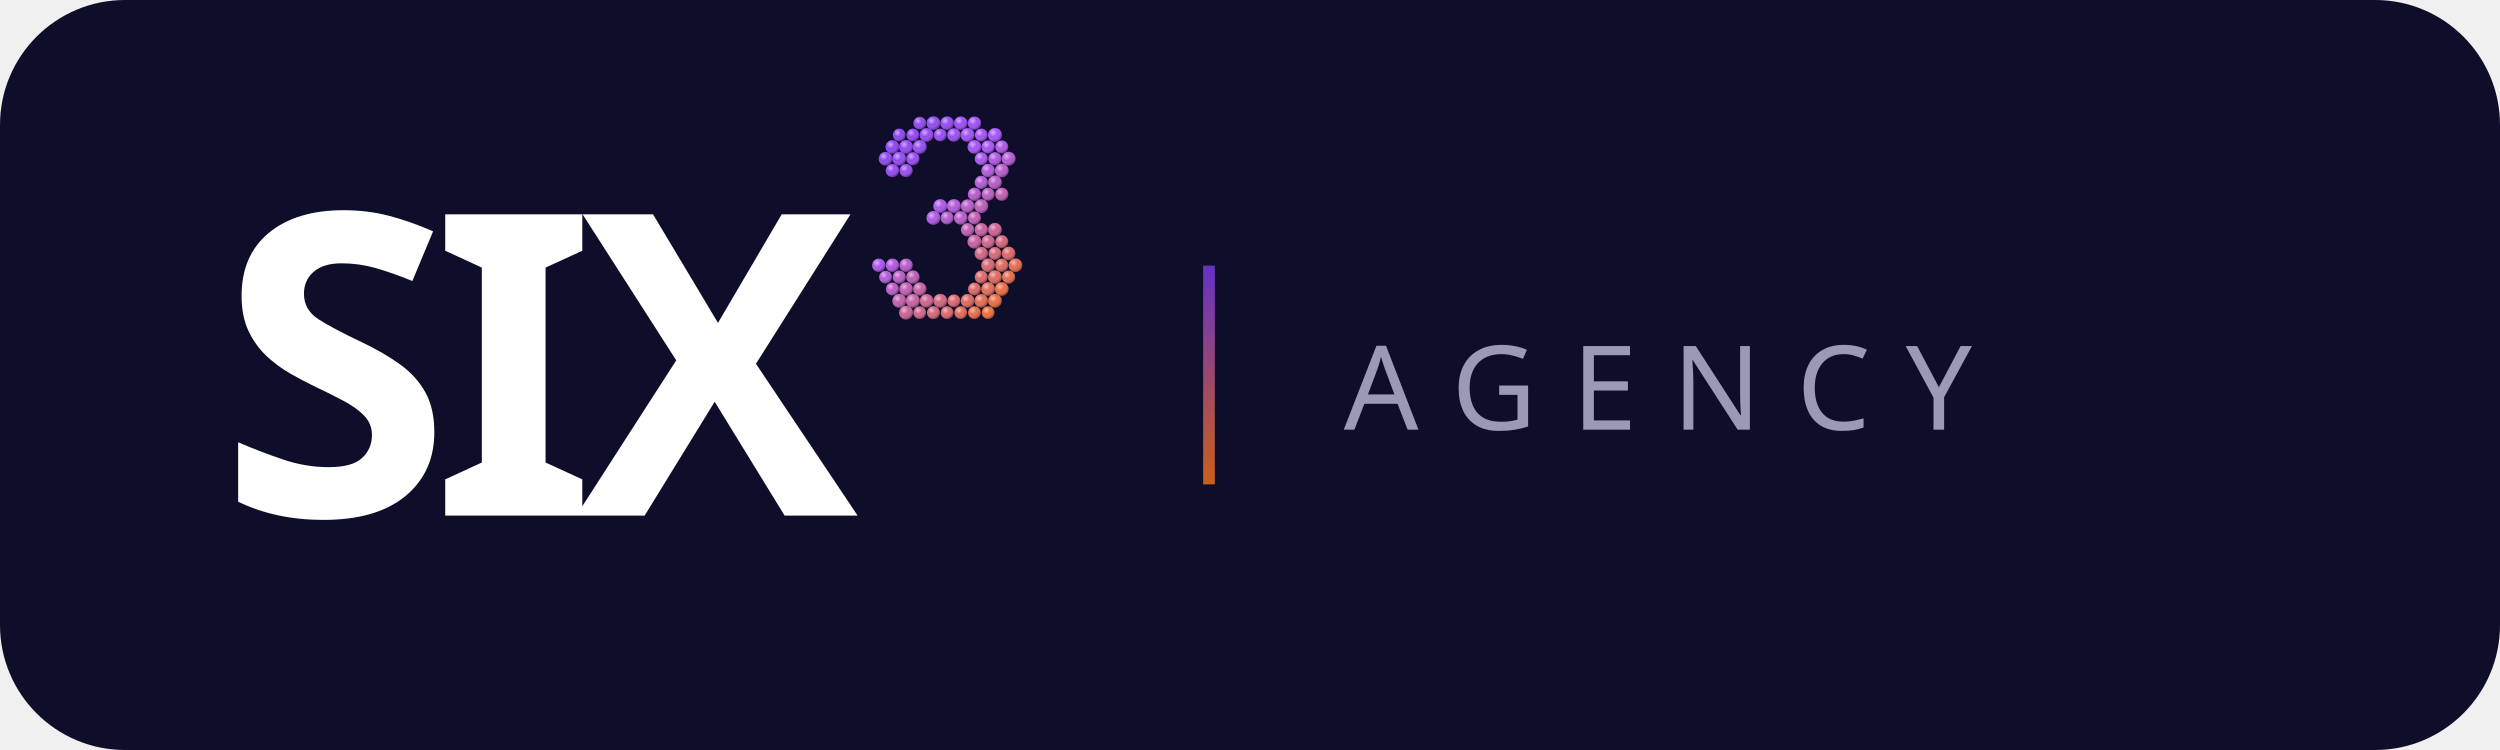
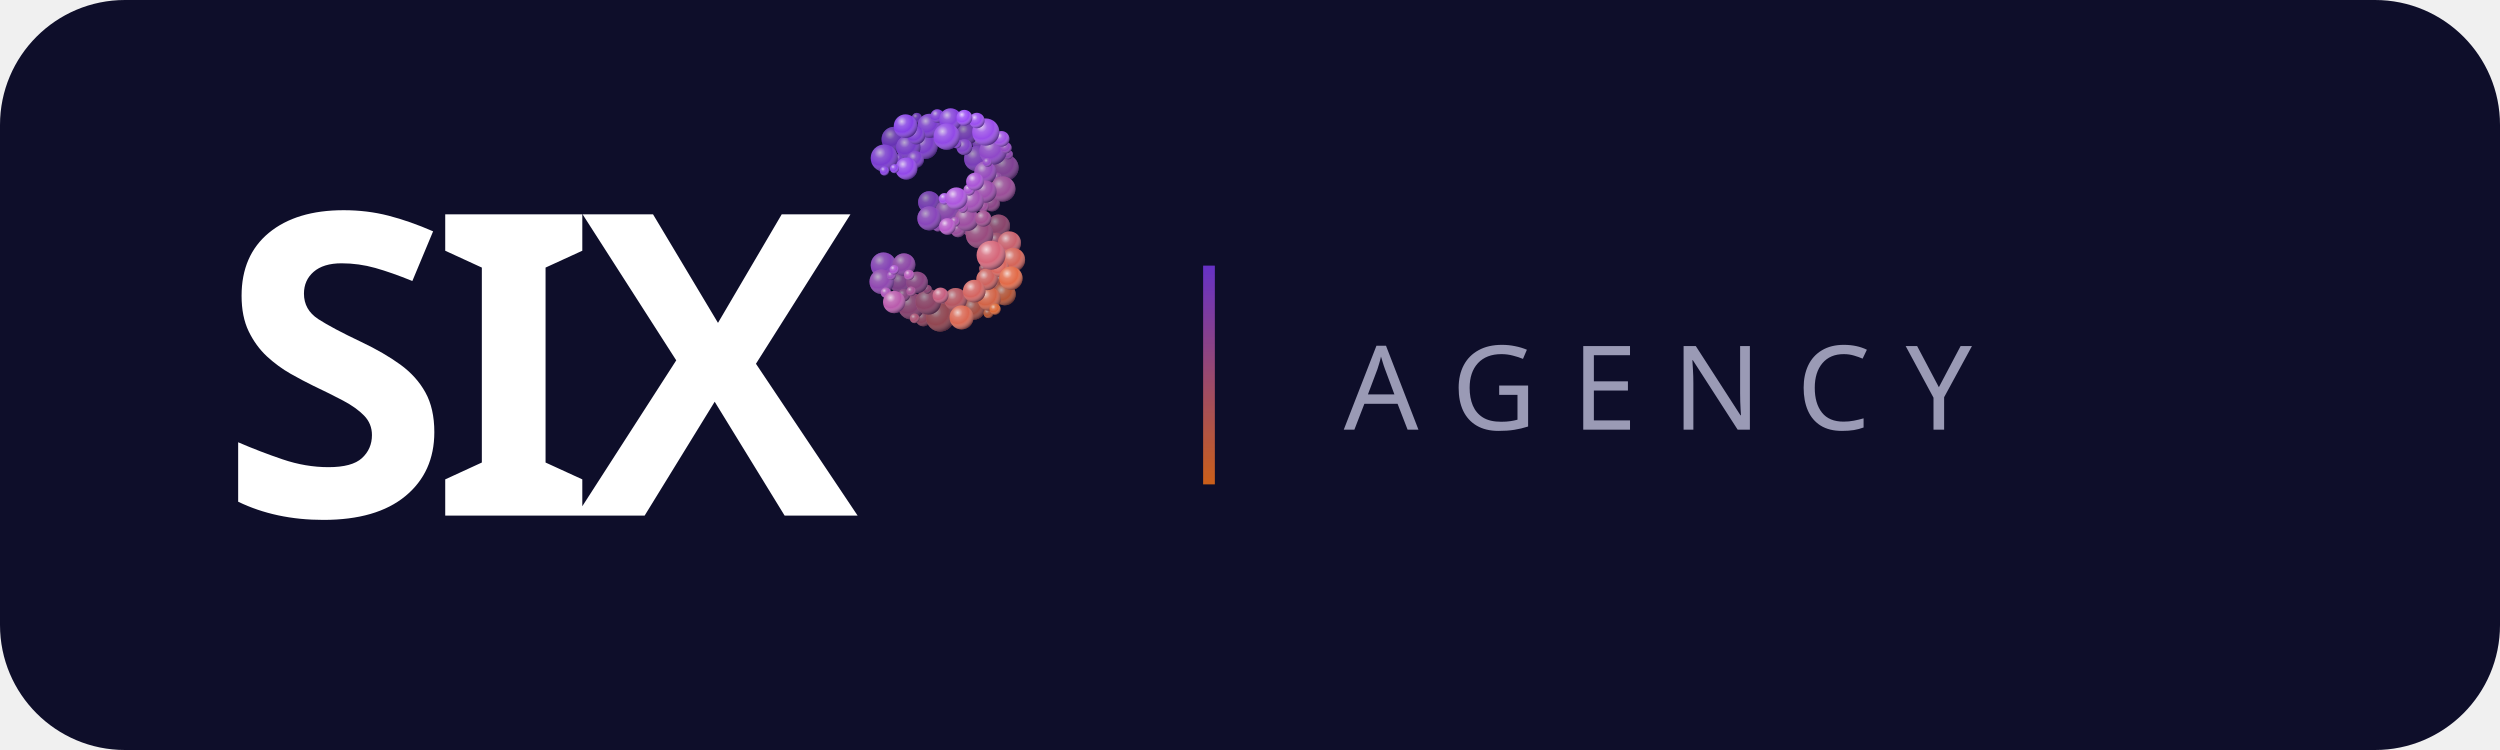
<svg xmlns="http://www.w3.org/2000/svg" viewBox="0 0 320 96">
  <defs>
    <linearGradient id="d" x1="0" y1="0" x2="0" y2="1">
      <stop offset="0" stop-color="#7c3aed" />
      <stop offset="1" stop-color="#f97316" />
    </linearGradient>
  </defs>
  <rect width="320" height="96" rx="16" fill="#0e0e2a" />
  <text x="28" y="66" font-family="DM Sans, system-ui, sans-serif" font-size="54" font-weight="800" letter-spacing="-2.5" fill="#ffffff">SIX</text>
  <g transform="translate(106 13) scale(1.25)">
    <defs>
-       <radialGradient id="hl" cx="0.36" cy="0.32" r="0.7">
-         <stop offset="0" stop-color="#fff" stop-opacity="0.55" />
-         <stop offset="0.45" stop-color="#fff" stop-opacity="0" />
-         <stop offset="1" stop-color="#000" stop-opacity="0.35" />
+       <radialGradient id="h3" cx="0.34" cy="0.3" r="0.75">
+         <stop offset="0" stop-color="#fff" stop-opacity="0.75" />
+         <stop offset="0.28" stop-color="#fff" stop-opacity="0.18" />
+         <stop offset="0.6" stop-color="#fff" stop-opacity="0" />
+         <stop offset="1" stop-color="#0b0820" stop-opacity="0.55" />
      </radialGradient>
    </defs>
-     <circle cx="9.38" cy="2.21" r="0.65" fill="#8f46f1" />
-     <circle cx="9.38" cy="2.21" r="0.65" fill="url(#hl)" />
-     <circle cx="10.78" cy="2.21" r="0.7" fill="#9348f2" />
-     <circle cx="10.78" cy="2.21" r="0.7" fill="url(#hl)" />
-     <circle cx="12.18" cy="2.21" r="0.69" fill="#964af3" />
-     <circle cx="12.18" cy="2.21" r="0.69" fill="url(#hl)" />
-     <circle cx="13.58" cy="2.21" r="0.69" fill="#9a4cf4" />
-     <circle cx="13.58" cy="2.21" r="0.69" fill="url(#hl)" />
-     <circle cx="14.98" cy="2.21" r="0.68" fill="#9e4ff5" />
-     <circle cx="14.98" cy="2.21" r="0.68" fill="url(#hl)" />
-     <circle cx="7.28" cy="3.42" r="0.65" fill="#8d44f1" />
-     <circle cx="7.28" cy="3.42" r="0.65" fill="url(#hl)" />
-     <circle cx="8.68" cy="3.42" r="0.65" fill="#9046f2" />
-     <circle cx="8.68" cy="3.42" r="0.65" fill="url(#hl)" />
-     <circle cx="10.08" cy="3.42" r="0.71" fill="#9449f2" />
-     <circle cx="10.08" cy="3.42" r="0.71" fill="url(#hl)" />
-     <circle cx="11.48" cy="3.42" r="0.65" fill="#984bf3" />
-     <circle cx="11.48" cy="3.42" r="0.65" fill="url(#hl)" />
-     <circle cx="12.88" cy="3.42" r="0.69" fill="#9b4df4" />
-     <circle cx="12.88" cy="3.42" r="0.69" fill="url(#hl)" />
-     <circle cx="14.28" cy="3.42" r="0.71" fill="#9f50f5" />
-     <circle cx="14.28" cy="3.42" r="0.71" fill="url(#hl)" />
-     <circle cx="15.68" cy="3.42" r="0.65" fill="#a352f6" />
-     <circle cx="15.68" cy="3.42" r="0.65" fill="url(#hl)" />
-     <circle cx="17.08" cy="3.42" r="0.71" fill="#a754f7" />
-     <circle cx="17.08" cy="3.42" r="0.71" fill="url(#hl)" />
-     <circle cx="6.58" cy="4.64" r="0.7" fill="#8e45f1" />
-     <circle cx="6.58" cy="4.64" r="0.7" fill="url(#hl)" />
-     <circle cx="7.98" cy="4.64" r="0.71" fill="#9247f2" />
-     <circle cx="7.98" cy="4.64" r="0.71" fill="url(#hl)" />
-     <circle cx="9.38" cy="4.64" r="0.71" fill="#954af3" />
-     <circle cx="9.38" cy="4.64" r="0.71" fill="url(#hl)" />
-     <circle cx="14.98" cy="4.64" r="0.7" fill="#a453f6" />
-     <circle cx="14.98" cy="4.64" r="0.7" fill="url(#hl)" />
-     <circle cx="16.38" cy="4.64" r="0.67" fill="#a855f7" />
-     <circle cx="16.38" cy="4.64" r="0.67" fill="url(#hl)" />
-     <circle cx="17.78" cy="4.64" r="0.66" fill="#ad57e8" />
-     <circle cx="17.78" cy="4.64" r="0.66" fill="url(#hl)" />
-     <circle cx="5.88" cy="5.85" r="0.7" fill="#8f46f1" />
-     <circle cx="5.88" cy="5.85" r="0.7" fill="url(#hl)" />
-     <circle cx="7.28" cy="5.85" r="0.71" fill="#9348f2" />
-     <circle cx="7.28" cy="5.85" r="0.71" fill="url(#hl)" />
-     <circle cx="8.68" cy="5.85" r="0.67" fill="#974af3" />
-     <circle cx="8.68" cy="5.85" r="0.67" fill="url(#hl)" />
-     <circle cx="15.68" cy="5.85" r="0.66" fill="#aa56f2" />
-     <circle cx="15.68" cy="5.85" r="0.66" fill="url(#hl)" />
-     <circle cx="17.08" cy="5.85" r="0.67" fill="#b058e2" />
-     <circle cx="17.08" cy="5.85" r="0.67" fill="url(#hl)" />
-     <circle cx="18.48" cy="5.85" r="0.71" fill="#b55ad3" />
-     <circle cx="18.48" cy="5.85" r="0.71" fill="url(#hl)" />
-     <circle cx="6.58" cy="7.06" r="0.68" fill="#9449f3" />
-     <circle cx="6.58" cy="7.06" r="0.68" fill="url(#hl)" />
-     <circle cx="7.98" cy="7.06" r="0.67" fill="#984bf3" />
-     <circle cx="7.98" cy="7.06" r="0.67" fill="url(#hl)" />
-     <circle cx="16.38" cy="7.06" r="0.69" fill="#b259dc" />
-     <circle cx="16.38" cy="7.06" r="0.69" fill="url(#hl)" />
-     <circle cx="17.78" cy="7.06" r="0.7" fill="#b75bcd" />
-     <circle cx="17.78" cy="7.06" r="0.7" fill="url(#hl)" />
-     <circle cx="15.68" cy="8.27" r="0.67" fill="#b459d7" />
-     <circle cx="15.68" cy="8.27" r="0.67" fill="url(#hl)" />
-     <circle cx="17.08" cy="8.27" r="0.7" fill="#b95bc7" />
-     <circle cx="17.08" cy="8.27" r="0.7" fill="url(#hl)" />
-     <circle cx="14.98" cy="9.49" r="0.67" fill="#b65ad1" />
-     <circle cx="14.98" cy="9.49" r="0.67" fill="url(#hl)" />
-     <circle cx="16.38" cy="9.49" r="0.66" fill="#bb5cc2" />
-     <circle cx="16.38" cy="9.49" r="0.66" fill="url(#hl)" />
-     <circle cx="17.78" cy="9.49" r="0.67" fill="#c15eb2" />
-     <circle cx="17.78" cy="9.49" r="0.67" fill="url(#hl)" />
-     <circle cx="11.48" cy="10.7" r="0.71" fill="#ad57ea" />
-     <circle cx="11.48" cy="10.7" r="0.71" fill="url(#hl)" />
-     <circle cx="12.88" cy="10.7" r="0.71" fill="#b259db" />
-     <circle cx="12.88" cy="10.7" r="0.71" fill="url(#hl)" />
-     <circle cx="14.28" cy="10.7" r="0.69" fill="#b85bcb" />
-     <circle cx="14.28" cy="10.7" r="0.69" fill="url(#hl)" />
-     <circle cx="15.68" cy="10.7" r="0.71" fill="#bd5dbc" />
-     <circle cx="15.68" cy="10.7" r="0.71" fill="url(#hl)" />
-     <circle cx="10.78" cy="11.91" r="0.71" fill="#af57e5" />
-     <circle cx="10.78" cy="11.91" r="0.71" fill="url(#hl)" />
-     <circle cx="12.18" cy="11.91" r="0.66" fill="#b459d5" />
-     <circle cx="12.18" cy="11.91" r="0.66" fill="url(#hl)" />
-     <circle cx="13.58" cy="11.91" r="0.69" fill="#ba5cc6" />
-     <circle cx="13.58" cy="11.91" r="0.69" fill="url(#hl)" />
-     <circle cx="14.98" cy="11.91" r="0.66" fill="#bf5eb6" />
-     <circle cx="14.98" cy="11.91" r="0.66" fill="url(#hl)" />
-     <circle cx="14.28" cy="13.12" r="0.68" fill="#c15eb1" />
-     <circle cx="14.28" cy="13.12" r="0.68" fill="url(#hl)" />
-     <circle cx="15.68" cy="13.12" r="0.68" fill="#c760a1" />
-     <circle cx="15.68" cy="13.12" r="0.68" fill="url(#hl)" />
-     <circle cx="17.08" cy="13.12" r="0.7" fill="#cd6392" />
-     <circle cx="17.08" cy="13.12" r="0.7" fill="url(#hl)" />
-     <circle cx="14.98" cy="14.34" r="0.71" fill="#c9619b" />
-     <circle cx="14.98" cy="14.34" r="0.71" fill="url(#hl)" />
-     <circle cx="16.38" cy="14.34" r="0.68" fill="#cf638c" />
-     <circle cx="16.38" cy="14.34" r="0.68" fill="url(#hl)" />
-     <circle cx="17.78" cy="14.34" r="0.66" fill="#d4657c" />
-     <circle cx="17.78" cy="14.34" r="0.66" fill="url(#hl)" />
-     <circle cx="15.68" cy="15.55" r="0.68" fill="#d16486" />
-     <circle cx="15.68" cy="15.55" r="0.68" fill="url(#hl)" />
-     <circle cx="17.08" cy="15.55" r="0.66" fill="#d66677" />
-     <circle cx="17.08" cy="15.55" r="0.66" fill="url(#hl)" />
-     <circle cx="18.48" cy="15.55" r="0.69" fill="#dc6867" />
-     <circle cx="18.48" cy="15.55" r="0.69" fill="url(#hl)" />
-     <circle cx="5.18" cy="16.76" r="0.68" fill="#ac56ed" />
-     <circle cx="5.18" cy="16.76" r="0.68" fill="url(#hl)" />
-     <circle cx="6.58" cy="16.76" r="0.68" fill="#b158de" />
-     <circle cx="6.58" cy="16.76" r="0.68" fill="url(#hl)" />
-     <circle cx="7.98" cy="16.76" r="0.68" fill="#b75ace" />
-     <circle cx="7.98" cy="16.76" r="0.68" fill="url(#hl)" />
-     <circle cx="16.38" cy="16.76" r="0.7" fill="#d86771" />
-     <circle cx="16.38" cy="16.76" r="0.7" fill="url(#hl)" />
-     <circle cx="17.78" cy="16.76" r="0.67" fill="#de6961" />
-     <circle cx="17.78" cy="16.76" r="0.67" fill="url(#hl)" />
-     <circle cx="19.18" cy="16.76" r="0.7" fill="#e36b52" />
-     <circle cx="19.18" cy="16.76" r="0.7" fill="url(#hl)" />
-     <circle cx="5.88" cy="17.97" r="0.65" fill="#b359d8" />
-     <circle cx="5.88" cy="17.97" r="0.65" fill="url(#hl)" />
-     <circle cx="7.28" cy="17.97" r="0.67" fill="#b95bc8" />
-     <circle cx="7.28" cy="17.97" r="0.67" fill="url(#hl)" />
-     <circle cx="8.68" cy="17.97" r="0.68" fill="#be5db9" />
-     <circle cx="8.68" cy="17.97" r="0.68" fill="url(#hl)" />
-     <circle cx="15.68" cy="17.97" r="0.66" fill="#da686b" />
-     <circle cx="15.68" cy="17.97" r="0.66" fill="url(#hl)" />
-     <circle cx="17.08" cy="17.97" r="0.7" fill="#e06a5c" />
-     <circle cx="17.08" cy="17.97" r="0.7" fill="url(#hl)" />
-     <circle cx="18.48" cy="17.97" r="0.67" fill="#e56c4c" />
-     <circle cx="18.48" cy="17.97" r="0.67" fill="url(#hl)" />
-     <circle cx="6.58" cy="19.19" r="0.66" fill="#bb5cc3" />
-     <circle cx="6.58" cy="19.19" r="0.66" fill="url(#hl)" />
-     <circle cx="7.98" cy="19.19" r="0.69" fill="#c05eb3" />
-     <circle cx="7.98" cy="19.19" r="0.69" fill="url(#hl)" />
-     <circle cx="9.38" cy="19.19" r="0.68" fill="#c660a4" />
-     <circle cx="9.38" cy="19.19" r="0.68" fill="url(#hl)" />
-     <circle cx="14.98" cy="19.19" r="0.65" fill="#dc6866" />
-     <circle cx="14.98" cy="19.19" r="0.65" fill="url(#hl)" />
-     <circle cx="16.38" cy="19.19" r="0.7" fill="#e26a56" />
-     <circle cx="16.38" cy="19.19" r="0.7" fill="url(#hl)" />
-     <circle cx="17.78" cy="19.19" r="0.7" fill="#e86d47" />
-     <circle cx="17.78" cy="19.19" r="0.7" fill="url(#hl)" />
-     <circle cx="7.28" cy="20.4" r="0.71" fill="#c25fae" />
-     <circle cx="7.28" cy="20.4" r="0.71" fill="url(#hl)" />
-     <circle cx="8.68" cy="20.4" r="0.71" fill="#c8619e" />
-     <circle cx="8.68" cy="20.4" r="0.71" fill="url(#hl)" />
-     <circle cx="10.08" cy="20.4" r="0.69" fill="#ce638e" />
-     <circle cx="10.08" cy="20.4" r="0.69" fill="url(#hl)" />
-     <circle cx="11.48" cy="20.4" r="0.71" fill="#d3657f" />
-     <circle cx="11.48" cy="20.4" r="0.71" fill="url(#hl)" />
-     <circle cx="12.88" cy="20.4" r="0.65" fill="#d9676f" />
-     <circle cx="12.88" cy="20.4" r="0.65" fill="url(#hl)" />
-     <circle cx="14.28" cy="20.4" r="0.7" fill="#de6960" />
-     <circle cx="14.28" cy="20.4" r="0.7" fill="url(#hl)" />
-     <circle cx="15.68" cy="20.4" r="0.69" fill="#e46b50" />
-     <circle cx="15.68" cy="20.4" r="0.69" fill="url(#hl)" />
-     <circle cx="17.08" cy="20.4" r="0.7" fill="#ea6d41" />
-     <circle cx="17.08" cy="20.4" r="0.7" fill="url(#hl)" />
-     <circle cx="7.98" cy="21.61" r="0.71" fill="#ca6298" />
-     <circle cx="7.98" cy="21.61" r="0.71" fill="url(#hl)" />
-     <circle cx="9.38" cy="21.61" r="0.65" fill="#d06489" />
-     <circle cx="9.38" cy="21.61" r="0.65" fill="url(#hl)" />
-     <circle cx="10.78" cy="21.61" r="0.66" fill="#d56679" />
-     <circle cx="10.78" cy="21.61" r="0.66" fill="url(#hl)" />
-     <circle cx="12.18" cy="21.61" r="0.65" fill="#db686a" />
-     <circle cx="12.18" cy="21.61" r="0.65" fill="url(#hl)" />
-     <circle cx="13.58" cy="21.61" r="0.65" fill="#e06a5a" />
-     <circle cx="13.58" cy="21.61" r="0.65" fill="url(#hl)" />
-     <circle cx="14.98" cy="21.61" r="0.65" fill="#e66c4b" />
-     <circle cx="14.98" cy="21.61" r="0.65" fill="url(#hl)" />
-     <circle cx="16.38" cy="21.61" r="0.65" fill="#ec6e3b" />
-     <circle cx="16.38" cy="21.61" r="0.65" fill="url(#hl)" />
+     <circle cx="7.5" cy="18.56" r="1.15" fill="#bc5cbf" />
+     <circle cx="7.5" cy="18.56" r="1.15" fill="url(#h3)" />
+     <circle cx="7.5" cy="18.56" r="1.15" fill="#0b0820" opacity="0.36" />
+     <circle cx="9.75" cy="22.23" r="0.78" fill="#d4657e" />
+     <circle cx="9.75" cy="22.23" r="0.78" fill="url(#h3)" />
+     <circle cx="9.75" cy="22.23" r="0.78" fill="#0b0820" opacity="0.36" />
+     <circle cx="11.86" cy="20.69" r="0.53" fill="#d66678" />
+     <circle cx="11.86" cy="20.69" r="0.53" fill="url(#h3)" />
+     <circle cx="11.86" cy="20.69" r="0.53" fill="#0b0820" opacity="0.36" />
+     <circle cx="11.47" cy="22.12" r="1.43" fill="#da686c" />
+     <circle cx="11.47" cy="22.12" r="1.43" fill="url(#h3)" />
+     <circle cx="11.47" cy="22.12" r="1.43" fill="#0b0820" opacity="0.35" />
+     <circle cx="8.52" cy="20.95" r="1.36" fill="#ca619a" />
+     <circle cx="8.52" cy="20.95" r="1.36" fill="url(#h3)" />
+     <circle cx="8.52" cy="20.95" r="1.36" fill="#0b0820" opacity="0.35" />
+     <circle cx="10.26" cy="20.51" r="1.31" fill="#cf638b" />
+     <circle cx="10.26" cy="20.51" r="1.31" fill="url(#h3)" />
+     <circle cx="10.26" cy="20.51" r="1.31" fill="#0b0820" opacity="0.34" />
+     <circle cx="15.43" cy="4.3" r="0.66" fill="#a553f6" />
+     <circle cx="15.43" cy="4.3" r="0.66" fill="url(#h3)" />
+     <circle cx="15.43" cy="4.3" r="0.66" fill="#0b0820" opacity="0.34" />
+     <circle cx="17.45" cy="12.74" r="1.17" fill="#cc6392" />
+     <circle cx="17.45" cy="12.74" r="1.17" fill="url(#h3)" />
+     <circle cx="17.45" cy="12.74" r="1.17" fill="#0b0820" opacity="0.34" />
+     <circle cx="10.16" cy="19.22" r="0.45" fill="#c9619b" />
+     <circle cx="10.16" cy="19.22" r="0.45" fill="url(#h3)" />
+     <circle cx="10.16" cy="19.22" r="0.45" fill="#0b0820" opacity="0.34" />
+     <circle cx="18.18" cy="6.77" r="1.32" fill="#b85bcc" />
+     <circle cx="18.18" cy="6.77" r="1.32" fill="url(#h3)" />
+     <circle cx="18.18" cy="6.77" r="1.32" fill="#0b0820" opacity="0.33" />
+     <circle cx="10.34" cy="10.31" r="1.13" fill="#a754f7" />
+     <circle cx="10.34" cy="10.31" r="1.13" fill="url(#h3)" />
+     <circle cx="10.34" cy="10.31" r="1.13" fill="#0b0820" opacity="0.33" />
+     <circle cx="14.21" cy="3.28" r="1.15" fill="#9f4ff5" />
+     <circle cx="14.21" cy="3.28" r="1.15" fill="url(#h3)" />
+     <circle cx="14.21" cy="3.28" r="1.15" fill="#0b0820" opacity="0.33" />
+     <circle cx="7.75" cy="19.84" r="0.63" fill="#c25fae" />
+     <circle cx="7.75" cy="19.84" r="0.63" fill="url(#h3)" />
+     <circle cx="7.75" cy="19.84" r="0.63" fill="#0b0820" opacity="0.32" />
+     <circle cx="17.54" cy="18.2" r="0.46" fill="#e36b54" />
+     <circle cx="17.54" cy="18.2" r="0.46" fill="url(#h3)" />
+     <circle cx="17.54" cy="18.2" r="0.46" fill="#0b0820" opacity="0.32" />
+     <circle cx="9.11" cy="18.52" r="1.1" fill="#c25fae" />
+     <circle cx="9.11" cy="18.52" r="1.1" fill="url(#h3)" />
+     <circle cx="9.11" cy="18.52" r="1.1" fill="#0b0820" opacity="0.31" />
+     <circle cx="14.27" cy="13.23" r="0.45" fill="#c25faf" />
+     <circle cx="14.27" cy="13.23" r="0.45" fill="url(#h3)" />
+     <circle cx="14.27" cy="13.23" r="0.45" fill="#0b0820" opacity="0.30" />
+     <circle cx="9.08" cy="1.67" r="0.51" fill="#8d44f1" />
+     <circle cx="9.08" cy="1.67" r="0.51" fill="url(#h3)" />
+     <circle cx="9.08" cy="1.67" r="0.51" fill="#0b0820" opacity="0.30" />
+     <circle cx="17.26" cy="18.96" r="0.59" fill="#e56b4f" />
+     <circle cx="17.26" cy="18.96" r="0.59" fill="url(#h3)" />
+     <circle cx="17.26" cy="18.96" r="0.59" fill="#0b0820" opacity="0.29" />
+     <circle cx="6.74" cy="3.86" r="1.27" fill="#8c44f1" />
+     <circle cx="6.74" cy="3.86" r="1.27" fill="url(#h3)" />
+     <circle cx="6.74" cy="3.86" r="1.27" fill="#0b0820" opacity="0.29" />
+     <circle cx="14.94" cy="21.22" r="1.11" fill="#e46b50" />
+     <circle cx="14.94" cy="21.22" r="1.11" fill="url(#h3)" />
+     <circle cx="14.94" cy="21.22" r="1.11" fill="#0b0820" opacity="0.29" />
+     <circle cx="16.78" cy="10.44" r="0.8" fill="#c15eb3" />
+     <circle cx="16.78" cy="10.44" r="0.8" fill="url(#h3)" />
+     <circle cx="16.78" cy="10.44" r="0.8" fill="#0b0820" opacity="0.29" />
+     <circle cx="15.94" cy="17.11" r="0.48" fill="#d86772" />
+     <circle cx="15.94" cy="17.11" r="0.48" fill="url(#h3)" />
+     <circle cx="15.94" cy="17.11" r="0.48" fill="#0b0820" opacity="0.29" />
+     <circle cx="15.19" cy="5.85" r="1.27" fill="#a855f7" />
+     <circle cx="15.19" cy="5.85" r="1.27" fill="url(#h3)" />
+     <circle cx="15.19" cy="5.85" r="1.27" fill="#0b0820" opacity="0.29" />
+     <circle cx="12.26" cy="11.29" r="1.29" fill="#b259db" />
+     <circle cx="12.26" cy="11.29" r="1.29" fill="url(#h3)" />
+     <circle cx="12.26" cy="11.29" r="1.29" fill="#0b0820" opacity="0.27" />
+     <circle cx="17.22" cy="14.24" r="0.8" fill="#d26484" />
+     <circle cx="17.22" cy="14.24" r="0.8" fill="url(#h3)" />
+     <circle cx="17.22" cy="14.24" r="0.8" fill="#0b0820" opacity="0.27" />
+     <circle cx="15.5" cy="13.62" r="1.41" fill="#c8619e" />
+     <circle cx="15.5" cy="13.62" r="1.41" fill="url(#h3)" />
+     <circle cx="15.5" cy="13.62" r="1.41" fill="#0b0820" opacity="0.25" />
+     <circle cx="5.67" cy="16.76" r="1.31" fill="#ae57e8" />
+     <circle cx="5.67" cy="16.76" r="1.31" fill="url(#h3)" />
+     <circle cx="5.67" cy="16.76" r="1.31" fill="#0b0820" opacity="0.25" />
+     <circle cx="16.41" cy="21.67" r="0.5" fill="#ec6e3a" />
+     <circle cx="16.41" cy="21.67" r="0.5" fill="url(#h3)" />
+     <circle cx="16.41" cy="21.67" r="0.5" fill="#0b0820" opacity="0.25" />
+     <circle cx="18.45" cy="5.43" r="0.48" fill="#b359d8" />
+     <circle cx="18.45" cy="5.43" r="0.48" fill="url(#h3)" />
+     <circle cx="18.45" cy="5.43" r="0.48" fill="#0b0820" opacity="0.24" />
+     <circle cx="17.31" cy="7.76" r="0.48" fill="#b85bca" />
+     <circle cx="17.31" cy="7.76" r="0.48" fill="url(#h3)" />
+     <circle cx="17.31" cy="7.76" r="0.48" fill="#0b0820" opacity="0.24" />
+     <circle cx="18.09" cy="19.74" r="1.12" fill="#eb6e3d" />
+     <circle cx="18.09" cy="19.74" r="1.12" fill="url(#h3)" />
+     <circle cx="18.09" cy="19.74" r="1.12" fill="#0b0820" opacity="0.24" />
+     <circle cx="7.77" cy="16.7" r="1.16" fill="#b65ad1" />
+     <circle cx="7.77" cy="16.7" r="1.16" fill="url(#h3)" />
+     <circle cx="7.77" cy="16.7" r="1.16" fill="#0b0820" opacity="0.24" />
+     <circle cx="11.23" cy="12.78" r="0.52" fill="#b459d6" />
+     <circle cx="11.23" cy="12.78" r="0.52" fill="url(#h3)" />
+     <circle cx="11.23" cy="12.78" r="0.52" fill="#0b0820" opacity="0.23" />
+     <circle cx="10.36" cy="11.96" r="1.23" fill="#ad57e9" />
+     <circle cx="10.36" cy="11.96" r="1.23" fill="url(#h3)" />
+     <circle cx="10.36" cy="11.96" r="1.23" fill="#0b0820" opacity="0.23" />
+     <circle cx="13.95" cy="4.67" r="0.81" fill="#a251f6" />
+     <circle cx="13.95" cy="4.67" r="0.81" fill="url(#h3)" />
+     <circle cx="13.95" cy="4.67" r="0.81" fill="#0b0820" opacity="0.22" />
+     <circle cx="5.49" cy="18.45" r="1.26" fill="#b459d7" />
+     <circle cx="5.49" cy="18.45" r="1.26" fill="url(#h3)" />
+     <circle cx="5.49" cy="18.45" r="1.26" fill="#0b0820" opacity="0.21" />
+     <circle cx="11.5" cy="2.23" r="0.5" fill="#9549f3" />
+     <circle cx="11.5" cy="2.23" r="0.5" fill="url(#h3)" />
+     <circle cx="11.5" cy="2.23" r="0.5" fill="#0b0820" opacity="0.21" />
+     <circle cx="13.3" cy="13.14" r="0.75" fill="#be5dbb" />
+     <circle cx="13.3" cy="13.14" r="0.75" fill="url(#h3)" />
+     <circle cx="13.3" cy="13.14" r="0.75" fill="#0b0820" opacity="0.21" />
+     <circle cx="9.93" cy="4.6" r="1.28" fill="#974af3" />
+     <circle cx="9.93" cy="4.6" r="1.28" fill="url(#h3)" />
+     <circle cx="9.93" cy="4.6" r="1.28" fill="#0b0820" opacity="0.20" />
+     <circle cx="8.21" cy="4.7" r="1.25" fill="#9248f2" />
+     <circle cx="8.21" cy="4.7" r="1.25" fill="url(#h3)" />
+     <circle cx="8.21" cy="4.7" r="1.25" fill="#0b0820" opacity="0.20" />
+     <circle cx="17.89" cy="8.95" r="1.29" fill="#bf5eb7" />
+     <circle cx="17.89" cy="8.95" r="1.29" fill="url(#h3)" />
+     <circle cx="17.89" cy="8.95" r="1.29" fill="#0b0820" opacity="0.20" />
+     <circle cx="7.22" cy="5.86" r="0.47" fill="#9348f2" />
+     <circle cx="7.22" cy="5.86" r="0.47" fill="url(#h3)" />
+     <circle cx="7.22" cy="5.86" r="0.47" fill="#0b0820" opacity="0.20" />
+     <circle cx="15.9" cy="10.8" r="0.54" fill="#bf5db8" />
+     <circle cx="15.9" cy="10.8" r="0.54" fill="url(#h3)" />
+     <circle cx="15.9" cy="10.8" r="0.54" fill="#0b0820" opacity="0.19" />
+     <circle cx="8.86" cy="22.2" r="0.49" fill="#d06488" />
+     <circle cx="8.86" cy="22.2" r="0.49" fill="url(#h3)" />
+     <circle cx="8.86" cy="22.2" r="0.49" fill="#0b0820" opacity="0.19" />
+     <circle cx="8.95" cy="5.93" r="0.86" fill="#984bf3" />
+     <circle cx="8.95" cy="5.93" r="0.86" fill="url(#h3)" />
+     <circle cx="8.95" cy="5.93" r="0.86" fill="#0b0820" opacity="0.19" />
+     <circle cx="16.89" cy="5.07" r="1.4" fill="#ac56ed" />
+     <circle cx="16.89" cy="5.07" r="1.4" fill="url(#h3)" />
+     <circle cx="16.89" cy="5.07" r="1.4" fill="#0b0820" opacity="0.18" />
+     <circle cx="14.2" cy="12.05" r="1.22" fill="#bd5dbd" />
+     <circle cx="14.2" cy="12.05" r="1.22" fill="url(#h3)" />
+     <circle cx="14.2" cy="12.05" r="1.22" fill="#0b0820" opacity="0.18" />
+     <circle cx="10.38" cy="2.49" r="1.24" fill="#9248f2" />
+     <circle cx="10.38" cy="2.49" r="1.24" fill="url(#h3)" />
+     <circle cx="10.38" cy="2.49" r="1.24" fill="#0b0820" opacity="0.17" />
+     <circle cx="16.1" cy="7.26" r="1.14" fill="#b158dd" />
+     <circle cx="16.1" cy="7.26" r="1.14" fill="url(#h3)" />
+     <circle cx="16.1" cy="7.26" r="1.14" fill="#0b0820" opacity="0.17" />
+     <circle cx="13.06" cy="20.26" r="1.17" fill="#d9676f" />
+     <circle cx="13.06" cy="20.26" r="1.17" fill="url(#h3)" />
+     <circle cx="13.06" cy="20.26" r="1.17" fill="#0b0820" opacity="0.17" />
+     <circle cx="15.89" cy="11.99" r="0.82" fill="#c35fab" />
+     <circle cx="15.89" cy="11.99" r="0.82" fill="url(#h3)" />
+     <circle cx="15.89" cy="11.99" r="0.82" fill="#0b0820" opacity="0.17" />
+     <circle cx="18.21" cy="4.74" r="0.58" fill="#b058e2" />
+     <circle cx="18.21" cy="4.74" r="0.58" fill="url(#h3)" />
+     <circle cx="18.21" cy="4.74" r="0.58" fill="#0b0820" opacity="0.17" />
+     <circle cx="13.17" cy="4.33" r="0.46" fill="#9f4ff5" />
+     <circle cx="13.17" cy="4.33" r="0.46" fill="url(#h3)" />
+     <circle cx="13.17" cy="4.33" r="0.46" fill="#0b0820" opacity="0.17" />
+     <circle cx="16.11" cy="9.22" r="1.14" fill="#b95bc8" />
+     <circle cx="16.11" cy="9.22" r="1.14" fill="url(#h3)" />
+     <circle cx="16.11" cy="9.22" r="1.14" fill="#0b0820" opacity="0.16" />
+     <circle cx="8.5" cy="19.43" r="0.49" fill="#c35fab" />
+     <circle cx="8.5" cy="19.43" r="0.49" fill="url(#h3)" />
+     <circle cx="8.5" cy="19.43" r="0.49" fill="#0b0820" opacity="0.16" />
+     <circle cx="5.75" cy="5.79" r="1.39" fill="#8f46f1" />
+     <circle cx="5.75" cy="5.79" r="1.39" fill="url(#h3)" />
+     <circle cx="5.75" cy="5.79" r="1.39" fill="#0b0820" opacity="0.16" />
+     <circle cx="9.02" cy="3.47" r="0.92" fill="#9147f2" />
+     <circle cx="9.02" cy="3.47" r="0.92" fill="url(#h3)" />
+     <circle cx="9.02" cy="3.47" r="0.92" fill="#0b0820" opacity="0.15" />
+     <circle cx="16.32" cy="6.22" r="0.46" fill="#ae57e6" />
+     <circle cx="16.32" cy="6.22" r="0.46" fill="url(#h3)" />
+     <circle cx="16.32" cy="6.22" r="0.46" fill="#0b0820" opacity="0.15" />
+     <circle cx="6.47" cy="17.83" r="0.45" fill="#b55ad3" />
+     <circle cx="6.47" cy="17.83" r="0.45" fill="url(#h3)" />
+     <circle cx="6.47" cy="17.83" r="0.45" fill="#0b0820" opacity="0.13" />
+     <circle cx="11.18" cy="1.49" r="0.7" fill="#9247f2" />
+     <circle cx="11.18" cy="1.49" r="0.7" fill="url(#h3)" />
+     <circle cx="11.18" cy="1.49" r="0.7" fill="#0b0820" opacity="0.13" />
+     <circle cx="14.8" cy="10.23" r="1.14" fill="#b85bcb" />
+     <circle cx="14.8" cy="10.23" r="1.14" fill="url(#h3)" />
+     <circle cx="14.8" cy="10.23" r="1.14" fill="#0b0820" opacity="0.12" />
+     <circle cx="13.8" cy="10.91" r="0.48" fill="#b75ace" />
+     <circle cx="13.8" cy="10.91" r="0.48" fill="url(#h3)" />
+     <circle cx="13.8" cy="10.91" r="0.48" fill="#0b0820" opacity="0.12" />
+     <circle cx="13" cy="12.3" r="0.5" fill="#b95bc8" />
+     <circle cx="13" cy="12.3" r="0.5" fill="url(#h3)" />
+     <circle cx="13" cy="12.3" r="0.5" fill="#0b0820" opacity="0.12" />
+     <circle cx="12.54" cy="1.85" r="1.16" fill="#964af3" />
+     <circle cx="12.54" cy="1.85" r="1.16" fill="url(#h3)" />
+     <circle cx="12.54" cy="1.85" r="1.16" fill="#0b0820" opacity="0.11" />
+     <circle cx="16.49" cy="20.21" r="1.2" fill="#e66c4a" />
+     <circle cx="16.49" cy="20.21" r="1.2" fill="url(#h3)" />
+     <circle cx="16.49" cy="20.21" r="1.2" fill="#0b0820" opacity="0.09" />
+     <circle cx="17.09" cy="21.25" r="0.57" fill="#ed6f37" />
+     <circle cx="17.09" cy="21.25" r="0.57" fill="url(#h3)" />
+     <circle cx="17.09" cy="21.25" r="0.57" fill="#0b0820" opacity="0.08" />
+     <circle cx="16.28" cy="18.2" r="1.11" fill="#de6962" />
+     <circle cx="16.28" cy="18.2" r="1.11" fill="url(#h3)" />
+     <circle cx="16.28" cy="18.2" r="1.11" fill="#0b0820" opacity="0.08" />
+     <circle cx="18.56" cy="14.48" r="1.19" fill="#d86772" />
+     <circle cx="18.56" cy="14.48" r="1.19" fill="url(#h3)" />
+     <circle cx="18.56" cy="14.48" r="1.19" fill="#0b0820" opacity="0.08" />
+     <circle cx="5.91" cy="19.57" r="0.53" fill="#ba5cc6" />
+     <circle cx="5.91" cy="19.57" r="0.53" fill="url(#h3)" />
+     <circle cx="5.91" cy="19.57" r="0.53" fill="#0b0820" opacity="0.07" />
+     <circle cx="5.76" cy="7.1" r="0.47" fill="#9248f2" />
+     <circle cx="5.76" cy="7.1" r="0.47" fill="url(#h3)" />
+     <circle cx="5.76" cy="7.1" r="0.47" fill="#0b0820" opacity="0.07" />
+     <circle cx="12.14" cy="3.59" r="1.35" fill="#9a4cf4" />
+     <circle cx="12.14" cy="3.59" r="1.35" fill="url(#h3)" />
+     <circle cx="12.14" cy="3.59" r="1.35" fill="#0b0820" opacity="0.07" />
+     <circle cx="17.76" cy="3.82" r="0.8" fill="#aa56f1" />
+     <circle cx="17.76" cy="3.82" r="0.8" fill="url(#h3)" />
+     <circle cx="17.76" cy="3.82" r="0.8" fill="#0b0820" opacity="0.07" />
+     <circle cx="18.95" cy="16.2" r="1.22" fill="#e06a5b" />
+     <circle cx="18.95" cy="16.2" r="1.22" fill="url(#h3)" />
+     <circle cx="18.95" cy="16.2" r="1.22" fill="#0b0820" opacity="0.06" />
+     <circle cx="14.44" cy="9.04" r="0.58" fill="#b259dc" />
+     <circle cx="14.44" cy="9.04" r="0.58" fill="url(#h3)" />
+     <circle cx="14.44" cy="9.04" r="0.58" fill="#0b0820" opacity="0.06" />
+     <circle cx="11.51" cy="19.86" r="0.81" fill="#d16485" />
+     <circle cx="11.51" cy="19.86" r="0.81" fill="url(#h3)" />
+     <circle cx="11.51" cy="19.86" r="0.81" fill="#0b0820" opacity="0.06" />
+     <circle cx="16.14" cy="3.12" r="1.39" fill="#a352f6" />
+     <circle cx="16.14" cy="3.12" r="1.39" fill="url(#h3)" />
+     <circle cx="16.14" cy="3.12" r="1.39" fill="#0b0820" opacity="0.06" />
+     <circle cx="7.93" cy="2.52" r="1.21" fill="#8c44f1" />
+     <circle cx="7.93" cy="2.52" r="1.21" fill="url(#h3)" />
+     <circle cx="7.93" cy="2.52" r="1.21" fill="#0b0820" opacity="0.06" />
+     <circle cx="15.04" cy="8.2" r="0.91" fill="#b158df" />
+     <circle cx="15.04" cy="8.2" r="0.91" fill="url(#h3)" />
+     <circle cx="15.04" cy="8.2" r="0.91" fill="#0b0820" opacity="0.05" />
+     <circle cx="8.29" cy="17.75" r="0.53" fill="#bc5cc0" />
+     <circle cx="8.29" cy="17.75" r="0.53" fill="url(#h3)" />
+     <circle cx="8.29" cy="17.75" r="0.53" fill="#0b0820" opacity="0.05" />
+     <circle cx="8.01" cy="6.86" r="1.13" fill="#984bf3" />
+     <circle cx="8.01" cy="6.86" r="1.13" fill="url(#h3)" />
+     <circle cx="8.01" cy="6.86" r="1.13" fill="#0b0820" opacity="0.05" />
+     <circle cx="14.96" cy="19.41" r="1.16" fill="#dd6963" />
+     <circle cx="14.96" cy="19.41" r="1.16" fill="url(#h3)" />
+     <circle cx="14.96" cy="19.41" r="1.16" fill="#0b0820" opacity="0.05" />
+     <circle cx="6.76" cy="17.22" r="0.48" fill="#b459d6" />
+     <circle cx="6.76" cy="17.22" r="0.48" fill="url(#h3)" />
+     <circle cx="6.76" cy="17.22" r="0.48" fill="#0b0820" opacity="0.05" />
+     <circle cx="6.76" cy="20.53" r="1.14" fill="#c15eb2" />
+     <circle cx="6.76" cy="20.53" r="1.14" fill="url(#h3)" />
+     <circle cx="6.76" cy="20.53" r="1.14" fill="#0b0820" opacity="0.04" />
+     <circle cx="13.66" cy="22.1" r="1.23" fill="#e36b54" />
+     <circle cx="13.66" cy="22.1" r="1.23" fill="url(#h3)" />
+     <circle cx="13.66" cy="22.1" r="1.23" fill="#0b0820" opacity="0.04" />
+     <circle cx="6.79" cy="6.87" r="0.46" fill="#9449f3" />
+     <circle cx="6.79" cy="6.87" r="0.46" fill="url(#h3)" />
+     <circle cx="6.79" cy="6.87" r="0.46" fill="#0b0820" opacity="0.04" />
+     <circle cx="11.91" cy="9.95" r="0.58" fill="#ab56ee" />
+     <circle cx="11.91" cy="9.95" r="0.58" fill="url(#h3)" />
+     <circle cx="11.91" cy="9.95" r="0.58" fill="#0b0820" opacity="0.03" />
+     <circle cx="17.61" cy="17.05" r="0.91" fill="#de6960" />
+     <circle cx="17.61" cy="17.05" r="0.91" fill="url(#h3)" />
+     <circle cx="17.61" cy="17.05" r="0.91" fill="#0b0820" opacity="0.03" />
+     <circle cx="15.23" cy="1.94" r="0.79" fill="#9e4ff5" />
+     <circle cx="15.23" cy="1.94" r="0.79" fill="url(#h3)" />
+     <circle cx="15.23" cy="1.94" r="0.79" fill="#0b0820" opacity="0.03" />
+     <circle cx="18.71" cy="18.09" r="1.2" fill="#e76c48" />
+     <circle cx="18.71" cy="18.09" r="1.2" fill="url(#h3)" />
+     <circle cx="18.71" cy="18.09" r="1.2" fill="#0b0820" opacity="0.02" />
+     <circle cx="13.13" cy="9.92" r="1.13" fill="#b058e1" />
+     <circle cx="13.13" cy="9.92" r="1.13" fill="url(#h3)" />
+     <circle cx="13.13" cy="9.92" r="1.13" fill="#0b0820" opacity="0.02" />
+     <circle cx="12.21" cy="12.79" r="0.85" fill="#b85bcb" />
+     <circle cx="12.21" cy="12.79" r="0.85" fill="url(#h3)" />
+     <circle cx="12.21" cy="12.79" r="0.85" fill="#0b0820" opacity="0.01" />
+     <circle cx="16.68" cy="15.73" r="1.48" fill="#d56679" />
+     <circle cx="16.68" cy="15.73" r="1.48" fill="url(#h3)" />
+     <circle cx="16.68" cy="15.73" r="1.48" fill="#0b0820" opacity="0.00" />
+     <circle cx="13.95" cy="1.66" r="0.81" fill="#9a4cf4" />
+     <circle cx="13.95" cy="1.66" r="0.81" fill="url(#h3)" />
+     <circle cx="13.95" cy="1.66" r="0.81" fill="#0b0820" opacity="0.00" />
  </g>
  <rect x="154" y="34" width="1.5" height="28" fill="url(#d)" opacity="0.8" />
  <text x="172" y="55" font-family="DM Sans, system-ui, sans-serif" font-size="15" font-weight="500" letter-spacing="4.5" fill="#9a9ab5">AGENCY</text>
</svg>
